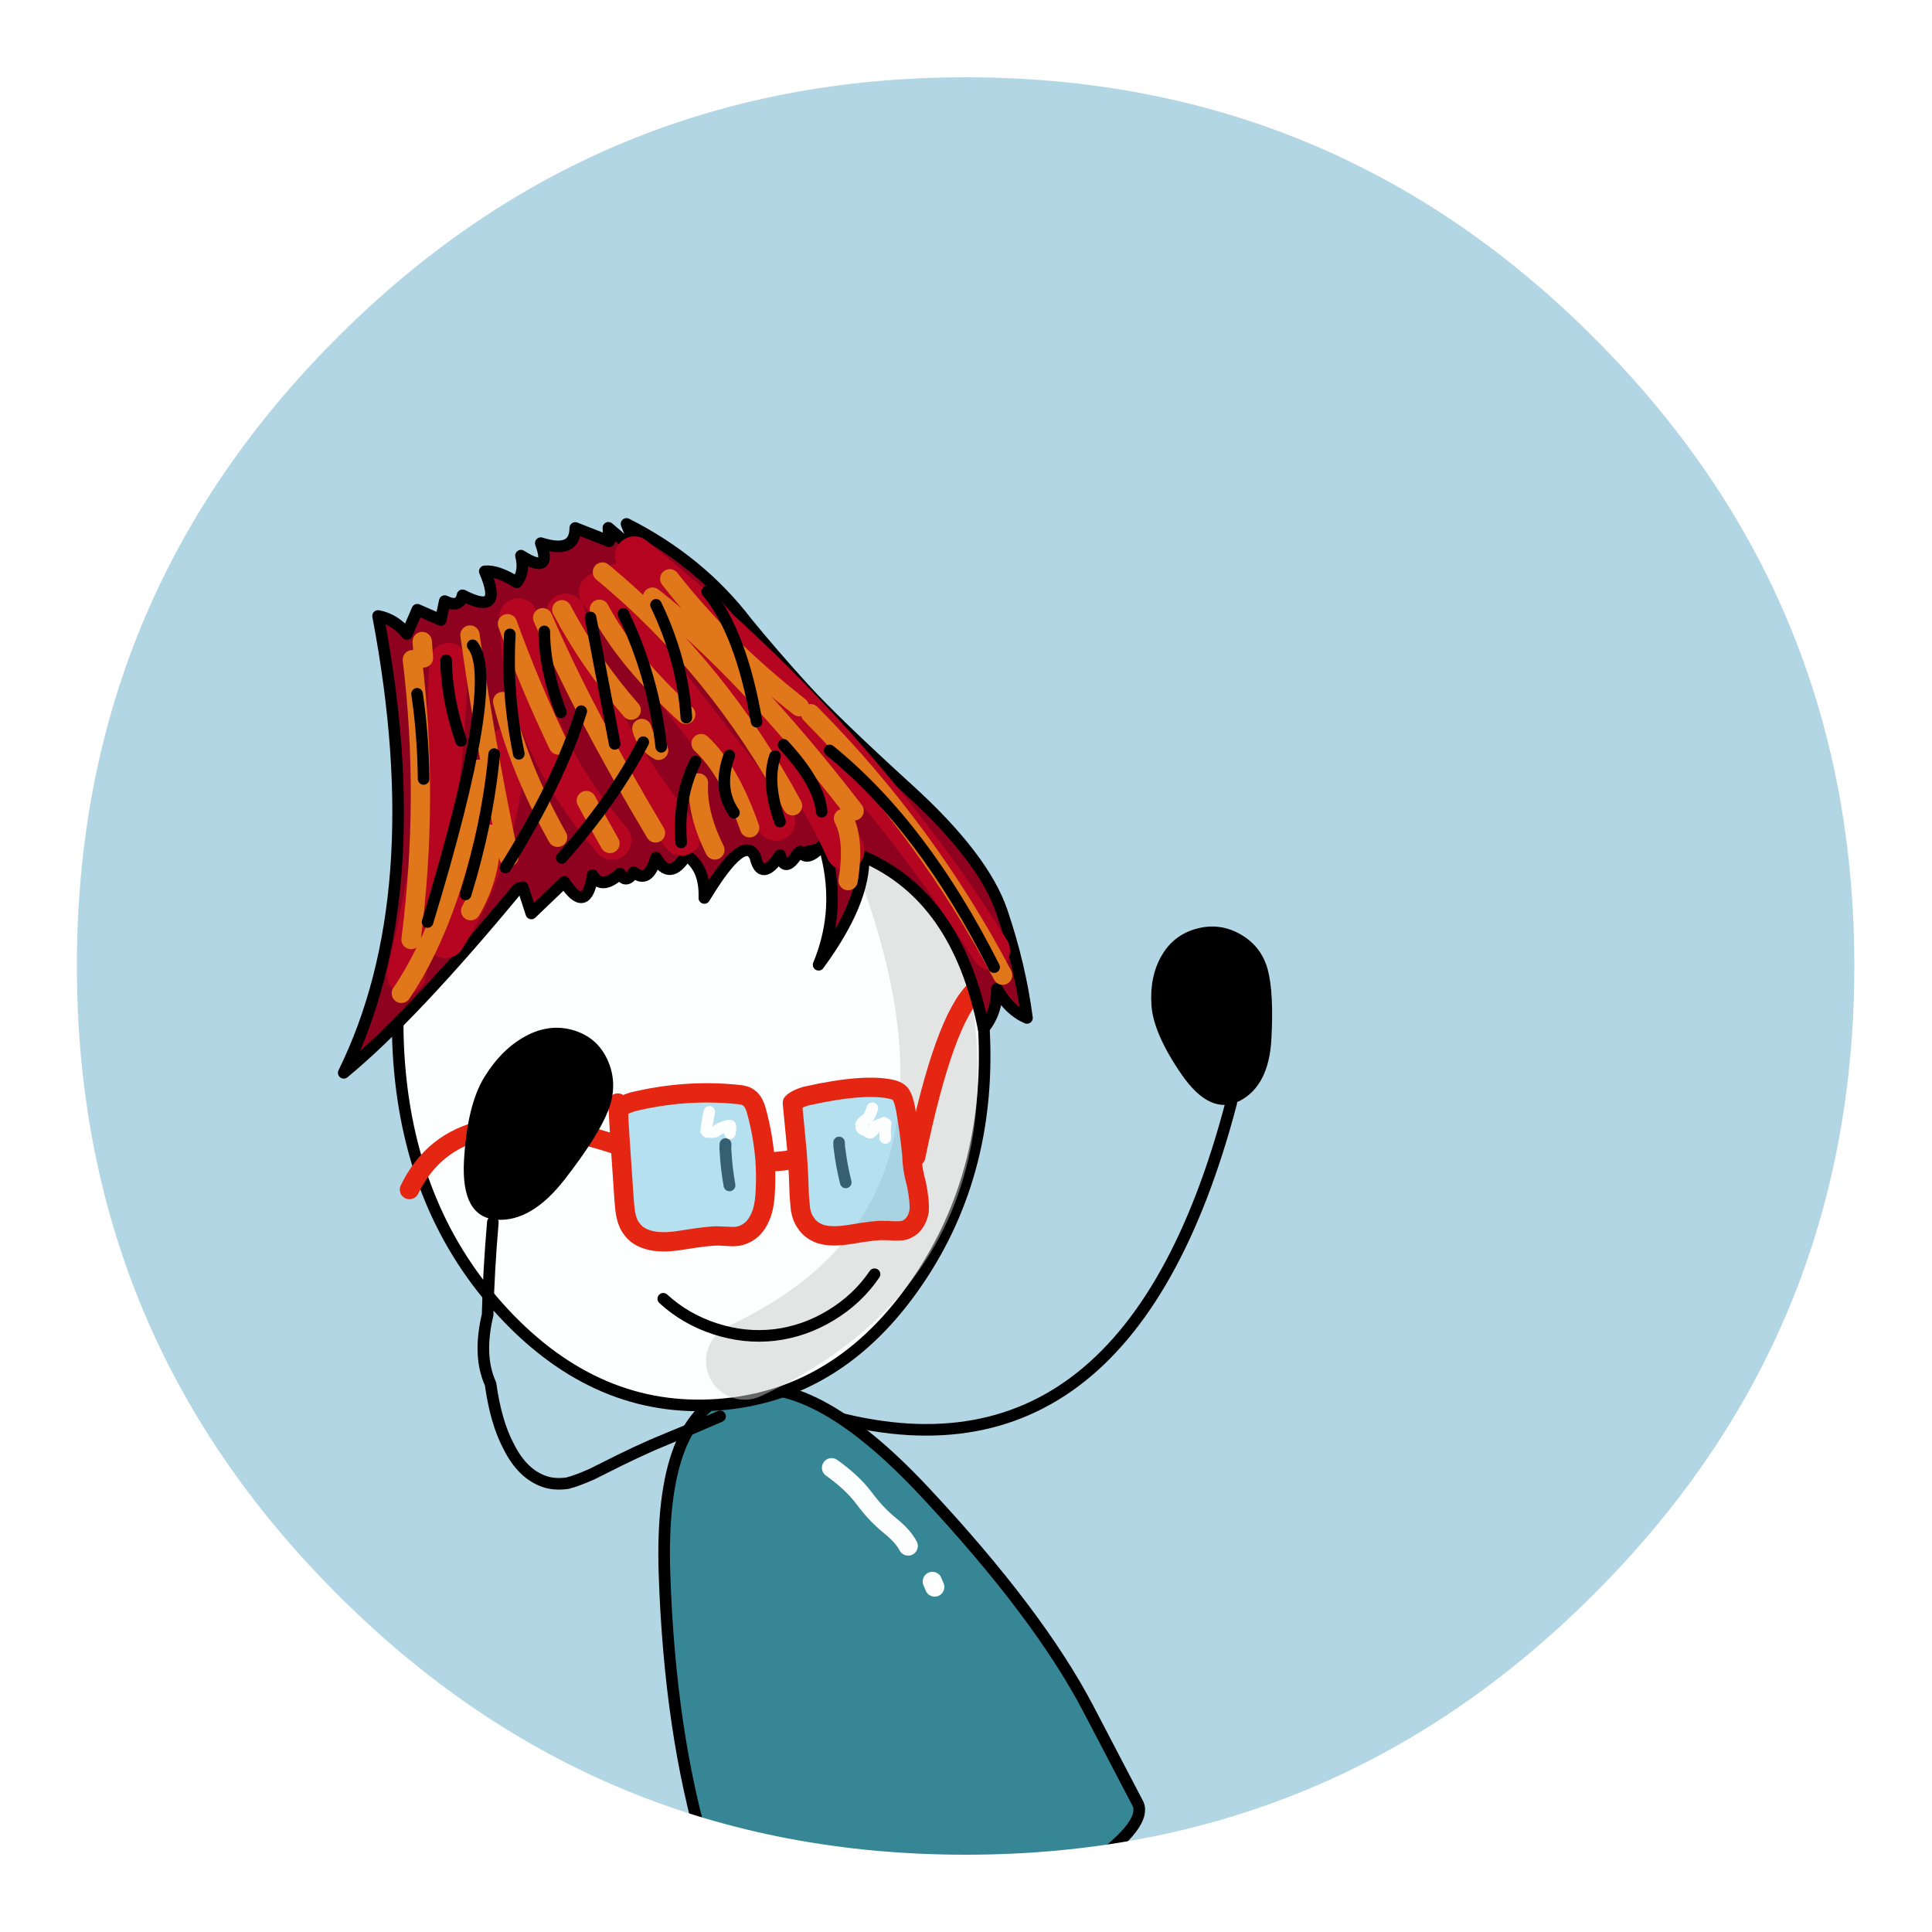
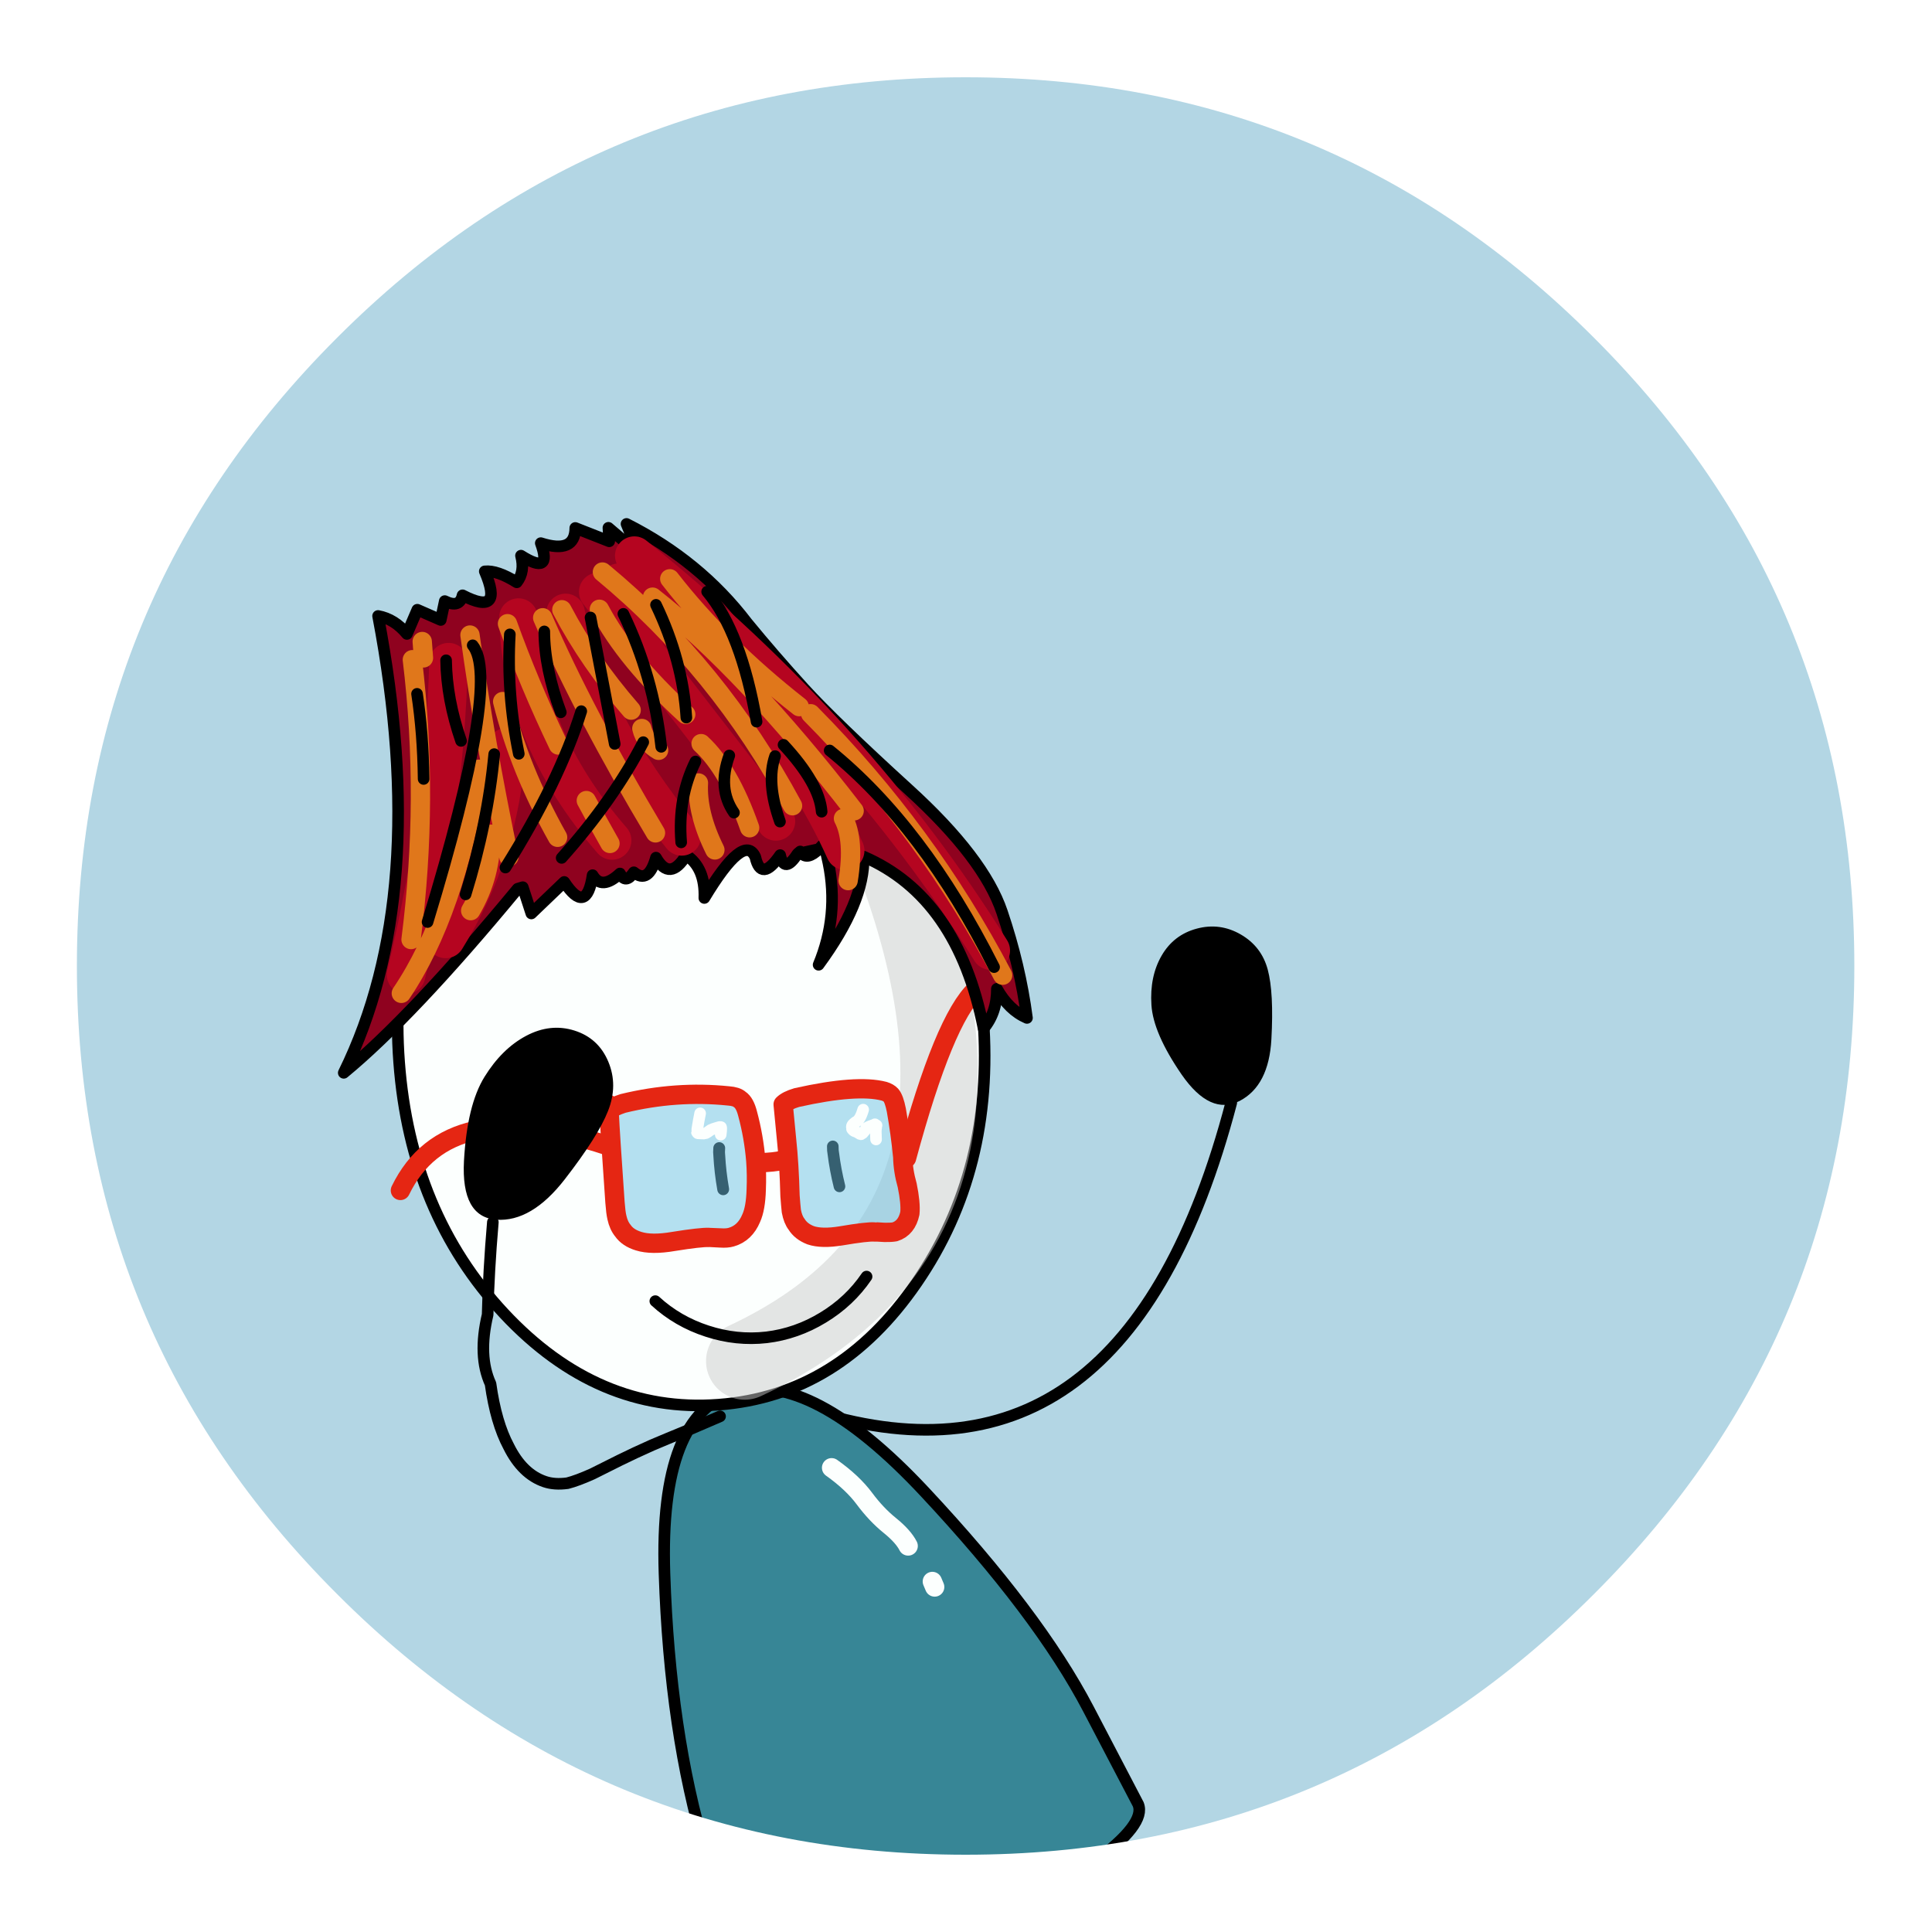
<svg xmlns="http://www.w3.org/2000/svg" xmlns:xlink="http://www.w3.org/1999/xlink" version="1.1" preserveAspectRatio="none" x="0px" y="0px" width="500px" height="500px" viewBox="0 0 500 500">
  <defs>
    <g id="background_0_Layer0_0_FILL">
      <path fill="#B3D6E4" stroke="none" d=" M 173.2 -173.25 Q 101.5 -245 0 -245 -101.5 -245 -173.25 -173.25 -245 -101.5 -245 0 -245 101.5 -173.25 173.2 -101.5 245 0 245 101.5 245 173.2 173.2 245 101.5 245 0 245 -101.5 173.2 -173.25 Z" />
    </g>
    <g id="handje_0_Layer0_0_FILL">
      <path fill="#000000" stroke="none" d=" M -41.05 -14 Q -45.45 -9.6 -45.45 -3.4 -45.45 2.8 -41.05 7.2 -36.65 11.6 -29.4 13.05 -22.2 14.5 -9.95 10.15 2.3 5.75 0.5 -2.6 -1.35 -10.9 -12.8 -14.65 -24.25 -18.4 -30.45 -18.4 -36.65 -18.4 -41.05 -14 Z" />
    </g>
    <g id="lijf_0_Layer1_0_FILL">
      <path fill="#378696" stroke="none" d=" M 36.15 -34.2 Q 21.257 -74.688 0.95 -77.05 -19.313 -79.422 -34.1 -40.9 -48.838 -2.368 -52.3 29.65 -55.704 61.706 -55.7 61.75 -55.7 67.25 -39.45 71.15 -23.1 75.05 0 75.05 23.1 75.05 39.4 71.15 55.7 67.25 55.7 61.75 55.701 61.702 53.4 34 51.095 6.293 36.15 -34.2 Z" />
    </g>
-     <g id="hoofd_111_Layer10_0_FILL">
+     <g id="hoofd_114_Layer10_0_FILL">
      <path fill="#FCFFFE" stroke="none" d=" M 44.5 -28.8 Q 66.75 -56.5 66.75 -95.65 66.75 -134.8 44.5 -162.5 22.3 -190.2 -9.05 -190.2 -40.4 -190.2 -62.65 -162.5 -84.85 -134.8 -84.85 -95.65 -84.85 -56.5 -62.65 -28.8 -40.4 -1.1 -9.05 -1.1 22.3 -1.1 44.5 -28.8 Z" />
    </g>
    <g id="bril1_0_Layer1_0_FILL">
      <path fill="#6DC2E4" fill-opacity="0.498" stroke="none" d=" M 18.55 -0.5 Q 18.5 -6.65 17.35 -12.7 16.85 -15.6 15.6 -16.55 14.8 -17.4 12.75 -17.7 -0.7 -20.1 -14.6 -17.8 -17.25 -17.15 -18.35 -16.3 -18.45 -12.45 -18.5 -7.1 -18.55 -0.8 -18.6 7.55 -18.6 10.25 -18.4 11.5 -18.1 13.65 -17.1 15.05 -15.95 17 -13.25 18.05 -10 19.35 -4.25 18.8 2.8 18.2 5 18.45 5.15 18.45 7.9 18.8 9.65 19.05 10.75 18.8 14.35 18.05 16.25 14.3 17.6 11.85 18.1 7.05 18.55 3.25 18.55 -0.5 Z" />
    </g>
    <g id="bril2_0_Layer1_0_FILL">
-       <path fill="#6DC2E4" fill-opacity="0.498" stroke="none" d=" M 9.85 -16.55 Q 9.3 -17.25 8.15 -17.7 1.25 -20.05 -14.5 -17.75 -17.05 -17.2 -18.15 -16.25 -18.05 -12.25 -17.95 -7.05 -17.75 -0.6 -18.15 7.5 -18.15 10.1 -18.1 11.45 -17.85 13.7 -17 14.95 -16 16.9 -13.6 18.05 -10.8 19.25 -5.75 18.8 1.15 18.15 3 18.45 3.1 18.4 5.6 18.75 7.2 18.9 8.2 18.8 11.35 18.05 12.45 14.3 12.9 11.7 12.3 7.05 11.5 3.15 11.7 -0.4 11.55 -6.7 10.95 -12.6 10.6 -15.5 9.85 -16.55 Z" />
+       <path fill="#6DC2E4" fill-opacity="0.498" stroke="none" d=" M 11.7 -0.4 Q 11.55 -6.7 10.95 -12.6 10.6 -15.5 9.85 -16.55 9.3 -17.25 8.15 -17.7 1.25 -20.05 -14.5 -17.75 -17.05 -17.2 -18.15 -16.25 -18.05 -12.25 -17.95 -7.05 -17.75 -0.6 -18.15 7.5 -18.15 10.1 -18.1 11.45 -17.85 13.7 -17 14.95 -16 16.9 -13.6 18.05 -10.8 19.25 -5.75 18.8 1.15 18.15 3 18.45 3.1 18.4 5.6 18.75 7.2 18.9 8.2 18.8 11.35 18.05 12.45 14.3 12.9 11.7 12.3 7.05 11.5 3.15 11.7 -0.4 Z" />
    </g>
    <g id="haar_0_Layer3_0_FILL">
      <path fill="#8F021F" stroke="none" d=" M 37.5 -22.7 Q 30.35 -31.85 24.1 -40.75 13.15 -57.6 -5.1 -68.6 L -2.5 -60.65 -9.85 -67.95 -9.9 -64.45 -18.4 -68.55 Q -18.95 -61.8 -27.6 -65.3 -25.15 -56.65 -32.95 -62.45 -32.2 -58.2 -34.55 -55.65 -39.4 -59.2 -42.6 -59.1 -38.45 -47 -48.8 -53.35 -49.8 -50 -53.5 -52.2 L -54.9 -47.4 -60.75 -50.5 -63.9 -44.45 Q -66.8 -48.55 -71 -49.65 -62.7 23.4 -88.7 67.6 -70.05 54.45 -40.25 23.45 L -38.9 23.15 -37.2 30.1 -28.1 22.6 Q -23 31.75 -20.65 21.4 -18.6 25.55 -13.55 21.5 -12.3 24.45 -9.95 21.45 -6.4 24.85 -3.95 18.1 -0.85 24.65 3.9 18.05 8.6 21.7 7.75 29.45 19.25 13.25 21.7 19.85 22.7 26.6 28.15 19.85 28.85 24.85 32.65 19.85 L 33.4 19.3 Q 33.5 19.5 33.65 19.7 L 38.25 19.05 Q 38.65 18.65 39.15 18.2 L 39.8 18.8 Q 40.2 20.8 40.45 22.8 42.2 36.55 35.95 48.9 49.1 33.55 49.65 21.85 73.15 34.15 77.3 68.55 81.05 64.7 81.5 58.55 84.2 64.3 88.7 66.65 87.95 53 84.3 38.8 80.65 24.55 62.65 5.5 44.65 -13.55 37.5 -22.7 Z" />
    </g>
    <g id="afdek_0_Layer0_0_FILL">
-       <path fill="#FFFFFF" stroke="none" d=" M 250 250 L 250 -250 -250 -250 -250 250 250 250 M -169.8 -169.7 Q -99.55 -240 -0.1 -240 99.3 -240 169.55 -169.7 239.9 -99.45 239.9 0 239.9 99.45 169.55 169.65 99.3 240 -0.1 240 -99.55 240 -169.8 169.65 -240.1 99.45 -240.1 0 -240.1 -99.45 -169.8 -169.7 Z" />
+       <path fill="#FFFFFF" stroke="none" d=" M 250 -250 L -250 -250 -250 250 250 250 250 -250 M -169.8 -169.7 Q -99.55 -240 -0.1 -240 99.3 -240 169.55 -169.7 239.9 -99.45 239.9 0 239.9 99.45 169.55 169.65 99.3 240 -0.1 240 -99.55 240 -169.8 169.65 -240.1 99.45 -240.1 0 -240.1 -99.45 -169.8 -169.7 Z" />
    </g>
-     <path id="Layer7_0_1_STROKES" stroke="#000000" stroke-width="3" stroke-linejoin="round" stroke-linecap="round" fill="none" d=" M 211.45 365.45 Q 291.25 389.75 318.65 285.4" />
+     <path id="Symbool_108_0_Layer0_0_1_STROKES" stroke="#000000" stroke-width="3" stroke-linejoin="round" stroke-linecap="round" fill="none" d=" M -53.6 37.75 Q 26.2 62.05 53.6 -42.3" />
    <path id="lijf_0_Layer1_0_1_STROKES" stroke="#000000" stroke-width="3" stroke-linejoin="round" stroke-linecap="round" fill="none" d=" M 55.7 61.75 Q 55.7 67.25 39.4 71.15 23.1 75.05 0 75.05 -23.1 75.05 -39.45 71.15 -55.7 67.25 -55.7 61.75 -55.704 61.706 -52.275 29.675 -48.838 -2.368 -34.075 -40.9 -19.313 -79.422 0.975 -77.05 21.257 -74.688 36.175 -34.2 51.095 6.293 53.4 34 55.701 61.702 55.7 61.75 Z" />
-     <path id="lijf_0_Layer0_0_1_STROKES" stroke="#FCFFFE" stroke-width="5" stroke-linejoin="round" stroke-linecap="round" fill="none" d=" M 16.4 -49.3 Q 19.9 -43.647 21.125 -38.65 22.351 -33.659 24.475 -29.7 26.599 -25.738 26.8 -22.95 M 29 -10.5 L 29 -12.05" />
-     <path id="hoofd_111_Layer10_0_1_STROKES" stroke="#000000" stroke-width="3" stroke-linejoin="round" stroke-linecap="round" fill="none" d=" M 66.75 -95.65 Q 66.75 -56.5 44.5 -28.8 22.3 -1.1 -9.05 -1.1 -40.4 -1.1 -62.65 -28.8 -84.85 -56.5 -84.85 -95.65 -84.85 -134.8 -62.65 -162.5 -40.4 -190.2 -9.05 -190.2 22.3 -190.2 44.5 -162.5 66.75 -134.8 66.75 -95.65 Z" />
-     <path id="hoofd_111_Layer9_0_1_STROKES" stroke="#CCCCCC" stroke-opacity="0.498" stroke-width="20" stroke-linejoin="round" stroke-linecap="round" fill="none" d=" M -1.45 -11.85 Q 75.95 -41.15 46.45 -139.75" />
-     <path id="ogen_7_Layer0_0_1_STROKES" stroke="#000000" stroke-width="3" stroke-linejoin="round" stroke-linecap="round" fill="none" d=" M -1.9 -1.25 Q -2 -0.1 -1.9 0.6 -1.7 4.8 -0.95 9.2" />
+     <path id="lijf_0_Layer0_0_1_STROKES" stroke="#FCFFFE" stroke-width="5" stroke-linejoin="round" stroke-linecap="round" fill="none" d=" M 29 -10.5 L 29 -12.05 M 16.4 -49.3 Q 19.9 -43.647 21.125 -38.65 22.351 -33.659 24.475 -29.7 26.599 -25.738 26.8 -22.95" />
+     <path id="hoofd_114_Layer10_0_1_STROKES" stroke="#000000" stroke-width="3" stroke-linejoin="round" stroke-linecap="round" fill="none" d=" M 66.75 -95.65 Q 66.75 -56.5 44.5 -28.8 22.3 -1.1 -9.05 -1.1 -40.4 -1.1 -62.65 -28.8 -84.85 -56.5 -84.85 -95.65 -84.85 -134.8 -62.65 -162.5 -40.4 -190.2 -9.05 -190.2 22.3 -190.2 44.5 -162.5 66.75 -134.8 66.75 -95.65 Z" />
+     <path id="hoofd_114_Layer9_0_1_STROKES" stroke="#CCCCCC" stroke-opacity="0.498" stroke-width="20" stroke-linejoin="round" stroke-linecap="round" fill="none" d=" M -1.45 -11.85 Q 75.95 -41.15 46.45 -139.75" />
+     <path id="ogen_17_Layer0_0_1_STROKES" stroke="#000000" stroke-width="3" stroke-linejoin="round" stroke-linecap="round" fill="none" d=" M -1.9 -1.25 Q -2 -0.1 -1.9 0.6 -1.7 4.8 -0.95 9.2" />
    <path id="bril1_0_Layer1_0_1_STROKES" stroke="#E52613" stroke-width="5" stroke-linejoin="round" stroke-linecap="round" fill="none" d=" M -18.35 -16.3 Q -17.25 -17.15 -14.6 -17.8 -0.7 -20.1 12.75 -17.7 14.8 -17.4 15.6 -16.55 16.85 -15.6 17.35 -12.7 18.5 -6.65 18.55 -0.5 18.55 3.25 18.1 7.05 17.6 11.85 16.25 14.3 14.35 18.05 10.75 18.8 9.65 19.05 7.9 18.8 5.15 18.45 5 18.45 2.8 18.2 -4.25 18.8 -10 19.35 -13.25 18.05 -15.95 17 -17.1 15.05 -18.1 13.65 -18.4 11.5 -18.6 10.25 -18.6 7.55 -18.55 -0.8 -18.5 -7.1 -18.45 -12.45 -18.35 -16.3 -18.35 -17.1 -18.35 -17.8" />
    <path id="bril1_0_Layer0_0_1_STROKES" stroke="#FCFFFE" stroke-width="3" stroke-linejoin="round" stroke-linecap="round" fill="none" d=" M 5.1 -13.75 Q 4.5 -11.6 4.25 -10.5 4 -9.65 4 -9.1 3.9 -9 3.9 -8.95 3.9 -8.85 4 -8.85 4 -8.6 4.35 -8.6 4.6 -8.6 5.25 -8.5 5.7 -8.4 6 -8.5 6.3 -8.5 6.75 -8.8 L 7.5 -9.25 Q 8.1 -9.5 9.35 -9.75 L 9.85 -9.85 Q 10.25 -9.85 10.25 -9.75 L 10.25 -9.35 Q 10.25 -9.1 10 -7.85" />
    <path id="bril2_0_Layer1_0_1_STROKES" stroke="#E52613" stroke-width="5" stroke-linejoin="round" stroke-linecap="round" fill="none" d=" M -18.15 -16.25 Q -17.05 -17.2 -14.5 -17.75 1.25 -20.05 8.15 -17.7 9.3 -17.25 9.85 -16.55 10.6 -15.5 10.95 -12.6 11.55 -6.7 11.7 -0.4 11.5 3.15 12.3 7.05 12.9 11.7 12.45 14.3 11.35 18.05 8.2 18.8 7.2 18.9 5.6 18.75 3.1 18.4 3 18.45 1.15 18.15 -5.75 18.8 -10.8 19.25 -13.6 18.05 -16 16.9 -17 14.95 -17.85 13.7 -18.1 11.45 -18.15 10.1 -18.15 7.5 -17.75 -0.6 -17.95 -7.05 -18.05 -12.25 -18.15 -16.25 Z" />
    <path id="bril2_0_Layer0_0_1_STROKES" stroke="#FCFFFE" stroke-width="3" stroke-linejoin="round" stroke-linecap="round" fill="none" d=" M 2.4 -13.35 Q 1.4 -10.65 0.2 -10.3 -1.2 -9.45 -0.75 -8.8 L -0.8 -8.65 Q -0.95 -8.5 -0.7 -8.5 -0.75 -8.2 -0.15 -7.9 0 -7.95 0.8 -7.35 1.45 -6.8 1.5 -7.2 1.75 -7.05 2.15 -7.65 2.45 -7.75 2.75 -8.45 3.2 -8.8 4.6 -9.15 4.8 -8.85 5.15 -9.35 5.25 -9.1 5.55 -9.05 5.3 -8.65 5.4 -8.4 5.2 -7.9 5.15 -5.4" />
-     <path id="hoofd_111_Layer4_0_1_STROKES" stroke="#000000" stroke-width="3" stroke-linejoin="round" stroke-linecap="round" fill="none" d=" M -21.25 -29.5 Q -15.9 -23.8 -8.45 -20.75 -1.05 -17.7 6.75 -18 14.55 -18.35 21.7 -22 28.9 -25.65 33.75 -31.75" />
-     <path id="hoofd_111_Layer3_0_1_STROKES" stroke="#E52613" stroke-width="5" stroke-linejoin="round" stroke-linecap="round" fill="none" d=" M 46.65 -61.3 Q 56.65 -96.3 65.45 -103.25" />
-     <path id="hoofd_111_Layer2_0_1_STROKES" stroke="#E52613" stroke-width="5" stroke-linejoin="round" stroke-linecap="round" fill="none" d=" M 8.65 -62.75 L 10.35 -62.75 Q 13.9 -62.7 15.2 -63.2" />
-     <path id="hoofd_111_Layer1_0_1_STROKES" stroke="#E52613" stroke-width="5" stroke-linejoin="round" stroke-linecap="round" fill="none" d=" M -84.65 -62.6 Q -70.55 -86.85 -30.45 -70.2" />
+     <path id="Symbool_222_0_Layer0_0_1_STROKES" stroke="#000000" stroke-width="3" stroke-linejoin="round" stroke-linecap="round" fill="none" d=" M -27.5 -4.65 Q -22.15 1.05 -14.7 4.1 -7.3 7.15 0.5 6.85 8.3 6.5 15.45 2.85 22.65 -0.8 27.5 -6.9" />
+     <path id="Symbool_197_0_Layer0_0_1_STROKES" stroke="#E52613" stroke-width="5" stroke-linejoin="round" stroke-linecap="round" fill="none" d=" M -10.6 21.05 Q 1.8 -14.15 10.6 -21.1" />
+     <path id="Symbool_172_0_Layer0_0_1_STROKES" stroke="#E52613" stroke-width="5" stroke-linejoin="round" stroke-linecap="round" fill="none" d=" M -3.25 0.2 L -1.55 0.2 Q 2 0.25 3.3 -0.25" />
+     <path id="Symbool_147_0_Layer0_0_1_STROKES" stroke="#E52613" stroke-width="5" stroke-linejoin="round" stroke-linecap="round" fill="none" d=" M -27.1 7.2 Q -13 -17.05 27.1 -0.4" />
    <path id="haar_0_Layer3_0_1_STROKES" stroke="#000000" stroke-width="3" stroke-linejoin="round" stroke-linecap="round" fill="none" d=" M 38.25 19.05 Q 38.65 18.65 39.15 18.2 L 39.8 18.8 Q 40.2 20.8 40.45 22.8 42.2 36.55 35.95 48.9 49.1 33.55 49.65 21.85 73.15 34.15 77.3 68.55 81.05 64.7 81.5 58.55 84.2 64.3 88.7 66.65 87.95 53 84.3 38.8 80.65 24.55 62.65 5.5 44.65 -13.55 37.5 -22.7 30.35 -31.85 24.1 -40.75 13.15 -57.6 -5.1 -68.6 L -2.5 -60.65 -9.85 -67.95 -9.9 -64.45 -18.4 -68.55 Q -18.95 -61.8 -27.6 -65.3 -25.15 -56.65 -32.95 -62.45 -32.2 -58.2 -34.55 -55.65 -39.4 -59.2 -42.6 -59.1 -38.45 -47 -48.8 -53.35 -49.8 -50 -53.5 -52.2 L -54.9 -47.4 -60.75 -50.5 -63.9 -44.45 Q -66.8 -48.55 -71 -49.65 -62.7 23.4 -88.7 67.6 -70.05 54.45 -40.25 23.45 L -38.9 23.15 -37.2 30.1 -28.1 22.6 Q -23 31.75 -20.65 21.4 -18.6 25.55 -13.55 21.5 -12.3 24.45 -9.95 21.45 -6.4 24.85 -3.95 18.1 -0.85 24.65 3.9 18.05 8.6 21.7 7.75 29.45 19.25 13.25 21.7 19.85 22.7 26.6 28.15 19.85 28.85 24.85 32.65 19.85 L 33.4 19.3 Q 33.5 19.5 33.65 19.7 L 38.25 19.05 Q 35.05 21.75 33.65 19.7" />
-     <path id="haar_0_Layer2_0_1_STROKES" stroke="#B50520" stroke-width="10" stroke-linejoin="round" stroke-linecap="round" fill="none" d=" M -59.8 35 Q -44.202 13.696 -40.4 -13.25 M -53.7 -36.35 Q -57.84 3.575 -70.7 43.5 M -14.95 12.8 Q -36.277 -15.893 -34.8 -46.5 M -22.55 -46.8 Q -18.379 -17.48 3.1 13.1 M 27.7 11.05 L -13.7 -51.6 M 45 19.95 Q 30.632 -19.775 -8.3 -53.55 M -3.7 -60.25 Q 49.878 -10.27 80.65 48.55" />
-     <path id="haar_0_Layer1_0_1_STROKES" stroke="#E0771B" stroke-width="5" stroke-linejoin="round" stroke-linecap="round" fill="none" d=" M 5 -53.6 Q 17.18 -35.251 35.95 -18.1 M 45.2 27.75 Q 47.696 17.379 45.2 11.6 M 9.9 -10.45 Q 16.63 -3.238 20.8 12.2 M 8.45 -0.35 Q 7.427 7.451 11.4 17.25 M 48.1 9.85 Q 22.676 -28.716 0.2 -49.2 M 38.75 -16.05 Q 66.557 16.582 83.25 55.15 M -60.1 -42.2 L -60.1 -37.95 M -5.1 -15.5 Q -4.436 -11.733 -1.2 -9.55 M -23.45 -47.7 Q -17.374 -33.668 -7.5 -20.45 M -37.75 -45.15 Q -33.314 -29.178 -26.95 -12.85 M -20.825 2.025 Q -18.298 7.76 -15.55 13.55 M -52.8 28.2 Q -46.72 19.443 -46.15 8.85 M -72.3 48.2 Q -56.803 28.642 -48 -8.15 M -63 -37.7 Q -61.344 -1.6 -68.75 34.5 M -47.65 -42.95 Q -45.927 -15.305 -41.9 15.05 M -40.5 -25.15 Q -37.431 -7.185 -28.95 10.95 M -3.6 11.7 Q -19.668 -20.452 -28.55 -46 M -13.75 -47.1 Q -7.787 -33.435 6.5 -18.3 M -12.25 -56.65 Q 15.78 -29.703 32.3 7.35" />
-     <path id="haar_0_Layer0_0_1_STROKES" stroke="#000000" stroke-width="3" stroke-linejoin="round" stroke-linecap="round" fill="none" d=" M 0.95 -47.15 Q 6.751 -32.3 6.6 -17.45 M 14.4 -49.55 Q 22.356 -38.546 24.65 -15.05 M 42.95 -6.2 Q 65.587 15.107 81.2 52.9 M 31.15 -8.55 Q 39.662 2.145 39.7 9.45 M 28.75 -5.8 Q 25.906 0.804 28.75 11.2 M 16.95 -6.85 Q 13.212 1.449 17.05 8 M 8.1 -5.95 Q 2.796 2.964 2.85 14.65 M -54.3 -36.9 Q -54.91 -26.839 -52 -15.8 M -62.45 -28.8 Q -61.67 -18.505 -62.4 -6.7 M -28.4 -42.45 Q -29.079 -32.913 -25.7 -21.25 M -37.35 -42.35 Q -39.365 -27.216 -37.35 -11.35 M -16.2 -45.15 L -12.4 -12.05 M -7.65 -45.45 Q -1.113 -28.789 -0.45 -10.4 M -43.7 -11.75 Q -46.738 5.984 -53.8 23.9 M -47.15 -40.25 Q -40.481 -30.669 -64.15 30.3 M -5 -11.95 Q -13.755 2.29 -28.3 16.35 M -20.4 -21.15 Q -27.464 -3.358 -43 17.75" />
-     <path id="Layer2_0_1_STROKES" stroke="#000000" stroke-width="3" stroke-linejoin="round" stroke-linecap="round" fill="none" d=" M 186.35 366.55 Q 181.35 368.7 177.4 370.4 172.75 372.3 168.75 374 164.25 376 160.4 377.9 156.3 379.95 153.3 381.45 149.4 383.2 146.85 383.85 143.5 384.3 141 383.45 135.2 381.5 131.65 374.35 128.35 368.2 126.95 358.15 123.65 350.95 126.2 340.25 126.45 329.15 127.55 316.3" />
+     <path id="haar_0_Layer2_0_1_STROKES" stroke="#B50520" stroke-width="10" stroke-linejoin="round" stroke-linecap="round" fill="none" d=" M -3.7 -60.25 Q 49.878 -10.27 80.65 48.55 M 45 19.95 Q 30.632 -19.775 -8.3 -53.55 M 27.7 11.05 L -13.7 -51.6 M -22.55 -46.8 Q -18.379 -17.48 3.1 13.1 M -14.95 12.8 Q -36.277 -15.893 -34.8 -46.5 M -53.7 -36.35 Q -57.84 3.575 -70.7 43.5 M -59.8 35 Q -44.202 13.696 -40.4 -13.25" />
+     <path id="haar_0_Layer1_0_1_STROKES" stroke="#E0771B" stroke-width="5" stroke-linejoin="round" stroke-linecap="round" fill="none" d=" M 5 -53.6 Q 17.18 -35.251 35.95 -18.1 M 45.2 27.75 Q 47.696 17.379 45.2 11.6 M 38.75 -16.05 Q 66.557 16.582 83.25 55.15 M 48.1 9.85 Q 22.676 -28.716 0.2 -49.2 M 8.45 -0.35 Q 7.427 7.451 11.4 17.25 M 9.9 -10.45 Q 16.63 -3.238 20.8 12.2 M -60.1 -42.2 L -60.1 -37.95 M -37.75 -45.15 Q -33.314 -29.178 -26.95 -12.85 M -23.45 -47.7 Q -17.374 -33.668 -7.5 -20.45 M -5.1 -15.5 Q -4.436 -11.733 -1.2 -9.55 M -20.825 2.025 Q -18.298 7.76 -15.55 13.55 M -52.8 28.2 Q -46.72 19.443 -46.15 8.85 M -3.6 11.7 Q -19.668 -20.452 -28.55 -46 M -40.5 -25.15 Q -37.431 -7.185 -28.95 10.95 M -47.65 -42.95 Q -45.927 -15.305 -41.9 15.05 M -63 -37.7 Q -61.344 -1.6 -68.75 34.5 M -72.3 48.2 Q -56.803 28.642 -48 -8.15 M -12.25 -56.65 Q 15.78 -29.703 32.3 7.35 M -13.75 -47.1 Q -7.787 -33.435 6.5 -18.3" />
+     <path id="haar_0_Layer0_0_1_STROKES" stroke="#000000" stroke-width="3" stroke-linejoin="round" stroke-linecap="round" fill="none" d=" M 0.95 -47.15 Q 6.751 -32.3 6.6 -17.45 M 14.4 -49.55 Q 22.356 -38.546 24.65 -15.05 M 8.1 -5.95 Q 2.796 2.964 2.85 14.65 M 16.95 -6.85 Q 13.212 1.449 17.05 8 M 28.75 -5.8 Q 25.906 0.804 28.75 11.2 M 31.15 -8.55 Q 39.662 2.145 39.7 9.45 M 42.95 -6.2 Q 65.587 15.107 81.2 52.9 M -62.45 -28.8 Q -61.67 -18.505 -62.4 -6.7 M -54.3 -36.9 Q -54.91 -26.839 -52 -15.8 M -7.65 -45.45 Q -1.113 -28.789 -0.45 -10.4 M -16.2 -45.15 L -12.4 -12.05 M -37.35 -42.35 Q -39.365 -27.216 -37.35 -11.35 M -28.4 -42.45 Q -29.079 -32.913 -25.7 -21.25 M -20.4 -21.15 Q -27.464 -3.358 -43 17.75 M -5 -11.95 Q -13.755 2.29 -28.3 16.35 M -47.15 -40.25 Q -40.481 -30.669 -64.15 30.3 M -43.7 -11.75 Q -46.738 5.984 -53.8 23.9" />
+     <path id="Symbool_60_0_Layer0_0_1_STROKES" stroke="#000000" stroke-width="3" stroke-linejoin="round" stroke-linecap="round" fill="none" d=" M 30.65 16.4 Q 25.65 18.55 21.7 20.25 17.05 22.15 13.05 23.85 8.55 25.85 4.7 27.75 0.6 29.8 -2.4 31.3 -6.3 33.05 -8.85 33.7 -12.2 34.15 -14.7 33.3 -20.5 31.35 -24.05 24.2 -27.35 18.05 -28.75 8 -32.05 0.8 -29.5 -9.9 -29.25 -21 -28.15 -33.85" />
    <path id="afdek_0_Layer0_0_1_STROKES" stroke="#FFFFFF" stroke-width="20" stroke-linejoin="round" stroke-linecap="round" fill="none" d=" M 239.9 0 Q 239.9 99.45 169.55 169.65 99.3 240 -0.1 240 -99.55 240 -169.8 169.65 -240.1 99.45 -240.1 0 -240.1 -99.45 -169.8 -169.7 -99.55 -240 -0.1 -240 99.3 -240 169.55 -169.7 239.9 -99.45 239.9 0 Z" />
  </defs>
  <g transform="matrix( 1, 0, 0, 1, 250,250) ">
    <g transform="matrix( 1, 0, 0, 1, 0,0) ">
      <use xlink:href="#background_0_Layer0_0_FILL" />
    </g>
  </g>
-   <g transform="matrix( 1, 0, 0, 1, 0,0) ">
-     <use xlink:href="#Layer7_0_1_STROKES" />
+   <g transform="matrix( 1, 0, 0, 1, 265.05,327.7) ">
+     <g transform="matrix( 1, 0, 0, 1, 0,0) ">
+       <use xlink:href="#Symbool_108_0_Layer0_0_1_STROKES" />
+     </g>
  </g>
  <g transform="matrix( 0.2587738, 0.965744, -0.965744, 0.2587738, 318.2,285.1) ">
    <g transform="matrix( 1, 0, 0, 1, 0,0) ">
      <use xlink:href="#handje_0_Layer0_0_FILL" />
    </g>
  </g>
-   <g transform="matrix( 0.9214325, -0.388382, 0.388382, 0.9214325, 219.25,431.65) ">
+   <g transform="matrix( 0.9214325, -0.3883667, 0.3883667, 0.9214325, 219.25,431.65) ">
    <g transform="matrix( 1, 0, 0, 1, 0,0) ">
      <use xlink:href="#lijf_0_Layer1_0_FILL" />
      <use xlink:href="#lijf_0_Layer1_0_1_STROKES" />
    </g>
    <g transform="matrix( 1, 0, 0, 1, 0,0) ">
      <use xlink:href="#lijf_0_Layer0_0_1_STROKES" />
    </g>
  </g>
  <g transform="matrix( 0.9971161, -0.07473755, 0.07473755, 0.9971161, 195.05,363.95) ">
    <g transform="matrix( 1, 0, 0, 1, 0,0) ">
-       <use xlink:href="#hoofd_111_Layer10_0_FILL" />
-       <use xlink:href="#hoofd_111_Layer10_0_1_STROKES" />
+       <use xlink:href="#hoofd_114_Layer10_0_FILL" />
+       <use xlink:href="#hoofd_114_Layer10_0_1_STROKES" />
    </g>
    <g transform="matrix( 1, 0, 0, 1, 0,0) ">
-       <use xlink:href="#hoofd_111_Layer9_0_1_STROKES" />
+       <use xlink:href="#hoofd_114_Layer9_0_1_STROKES" />
    </g>
-     <g transform="matrix( 1.017532, 0.07112122, -0.07112122, 1.017532, -0.35,-66.8) ">
+     <g transform="matrix( 1.017517, 0.07112122, -0.07112122, 1.017517, -2.05,-65.9) ">
      <g transform="matrix( 1, 0, 0, 1, 0,0) ">
-         <use xlink:href="#ogen_7_Layer0_0_1_STROKES" />
+         <use xlink:href="#ogen_17_Layer0_0_1_STROKES" />
      </g>
    </g>
-     <g transform="matrix( 1, 0, 0, 1, 29.05,-65.2) ">
+     <g transform="matrix( 1, 0, 0, 1, 27.35,-64.3) ">
      <g transform="matrix( 1, 0, 0, 1, 0,0) ">
-         <use xlink:href="#ogen_7_Layer0_0_1_STROKES" />
+         <use xlink:href="#ogen_17_Layer0_0_1_STROKES" />
      </g>
    </g>
-     <g transform="matrix( 1, 0, 0, 1, -10.85,-63.1) ">
+     <g transform="matrix( 1, 0, 0, 1, -13.25,-62.9) ">
      <g transform="matrix( 1, 0, 0, 1, 0,0) ">
        <use xlink:href="#bril1_0_Layer1_0_FILL" />
        <use xlink:href="#bril1_0_Layer1_0_1_STROKES" />
      </g>
      <g transform="matrix( 1, 0, 0, 1, 0,0) ">
        <use xlink:href="#bril1_0_Layer0_0_1_STROKES" />
      </g>
    </g>
-     <g transform="matrix( 1, 0, 0, 1, 34,-61.3) ">
+     <g transform="matrix( 1, 0, 0, 1, 31.6,-61.1) ">
      <g transform="matrix( 1, 0, 0, 1, 0,0) ">
        <use xlink:href="#bril2_0_Layer1_0_FILL" />
        <use xlink:href="#bril2_0_Layer1_0_1_STROKES" />
      </g>
      <g transform="matrix( 1, 0, 0, 1, 0,0) ">
        <use xlink:href="#bril2_0_Layer0_0_1_STROKES" />
      </g>
    </g>
-     <g transform="matrix( 1, 0, 0, 1, 0,0) ">
-       <use xlink:href="#hoofd_111_Layer4_0_1_STROKES" />
+     <g transform="matrix( 1, 0, 0, 1, 4.15,-24.4) ">
+       <g transform="matrix( 1, 0, 0, 1, 0,0) ">
+         <use xlink:href="#Symbool_222_0_Layer0_0_1_STROKES" />
+       </g>
    </g>
-     <g transform="matrix( 1, 0, 0, 1, 0,0) ">
-       <use xlink:href="#hoofd_111_Layer3_0_1_STROKES" />
+     <g transform="matrix( 1, 0, 0, 1, 54.85,-82.15) ">
+       <g transform="matrix( 1, 0, 0, 1, 0,0) ">
+         <use xlink:href="#Symbool_197_0_Layer0_0_1_STROKES" />
+       </g>
    </g>
-     <g transform="matrix( 1, 0, 0, 1, 0,0) ">
-       <use xlink:href="#hoofd_111_Layer2_0_1_STROKES" />
+     <g transform="matrix( 1, 0, 0, 1, 9.55,-62.9) ">
+       <g transform="matrix( 1, 0, 0, 1, 0,0) ">
+         <use xlink:href="#Symbool_172_0_Layer0_0_1_STROKES" />
+       </g>
    </g>
-     <g transform="matrix( 1, 0, 0, 1, 0,0) ">
-       <use xlink:href="#hoofd_111_Layer1_0_1_STROKES" />
+     <g transform="matrix( 1, 0, 0, 1, -59.9,-69.75) ">
+       <g transform="matrix( 1, 0, 0, 1, 0,0) ">
+         <use xlink:href="#Symbool_147_0_Layer0_0_1_STROKES" />
+       </g>
    </g>
    <g transform="matrix( 1, 0, 0, 1, -10.65,-161.6) ">
      <g transform="matrix( 1, 0, 0, 1, 0,0) ">
        <use xlink:href="#haar_0_Layer3_0_FILL" />
        <use xlink:href="#haar_0_Layer3_0_1_STROKES" />
      </g>
      <g transform="matrix( 1, 0, 0, 1, 0,0) ">
        <use xlink:href="#haar_0_Layer2_0_1_STROKES" />
      </g>
      <g transform="matrix( 1, 0, 0, 1, 0,0) ">
        <use xlink:href="#haar_0_Layer1_0_1_STROKES" />
      </g>
      <g transform="matrix( 1, 0, 0, 1, 0,0) ">
        <use xlink:href="#haar_0_Layer0_0_1_STROKES" />
      </g>
    </g>
  </g>
-   <g transform="matrix( 1, 0, 0, 1, 0,0) ">
-     <use xlink:href="#Layer2_0_1_STROKES" />
+   <g transform="matrix( 1, 0, 0, 1, 155.7,350.15) ">
+     <g transform="matrix( 1, 0, 0, 1, 0,0) ">
+       <use xlink:href="#Symbool_60_0_Layer0_0_1_STROKES" />
+     </g>
  </g>
-   <g transform="matrix( -0.4224396, 1.070786, -1.002808, -0.3156891, 126.05,314.3) ">
+   <g transform="matrix( -0.4224243, 1.070786, -1.002808, -0.3156738, 126.05,314.3) ">
    <g transform="matrix( 1, 0, 0, 1, 0,0) ">
      <use xlink:href="#handje_0_Layer0_0_FILL" />
    </g>
  </g>
  <g transform="matrix( 1, 0, 0, 1, 250,250) ">
    <g transform="matrix( 1, 0, 0, 1, 0,0) ">
      <use xlink:href="#afdek_0_Layer0_0_FILL" />
      <use xlink:href="#afdek_0_Layer0_0_1_STROKES" />
    </g>
  </g>
</svg>
